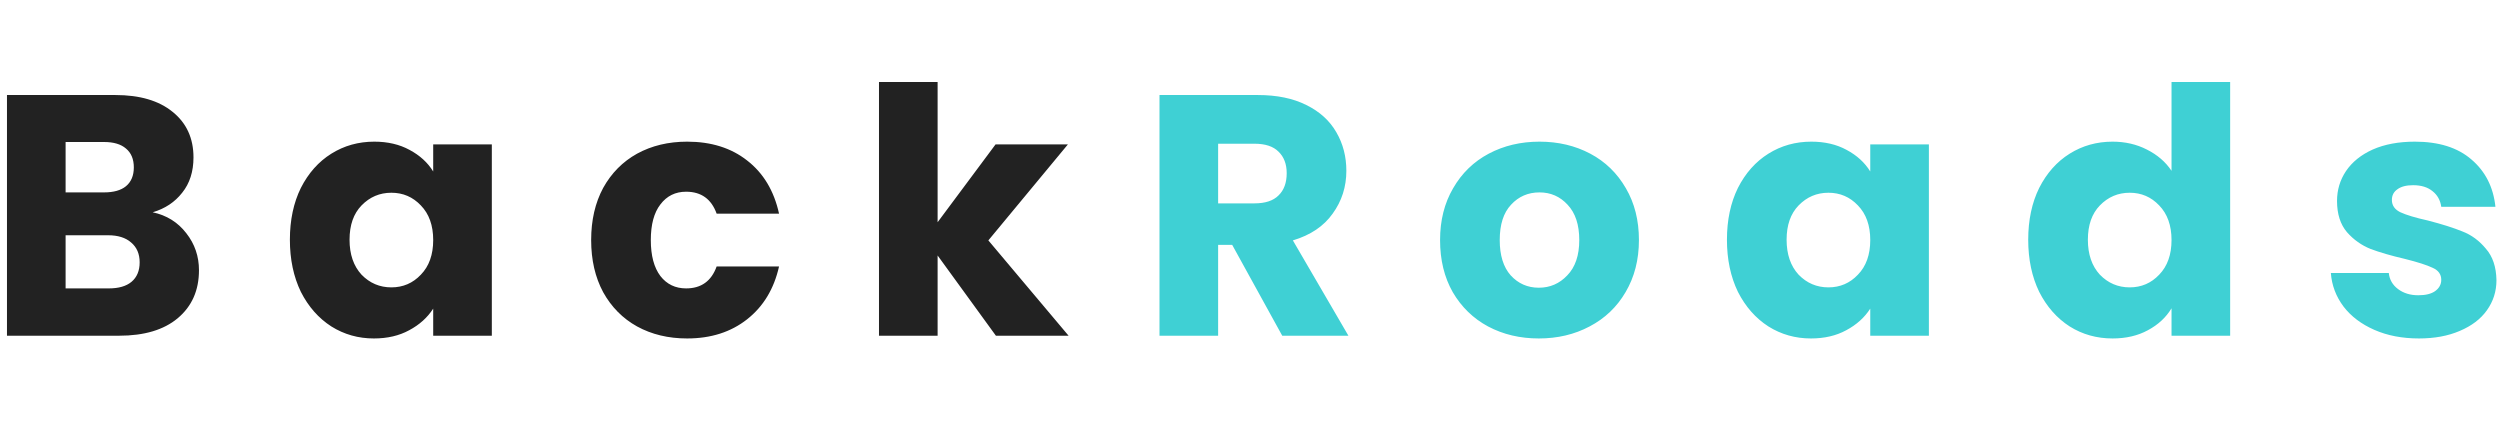
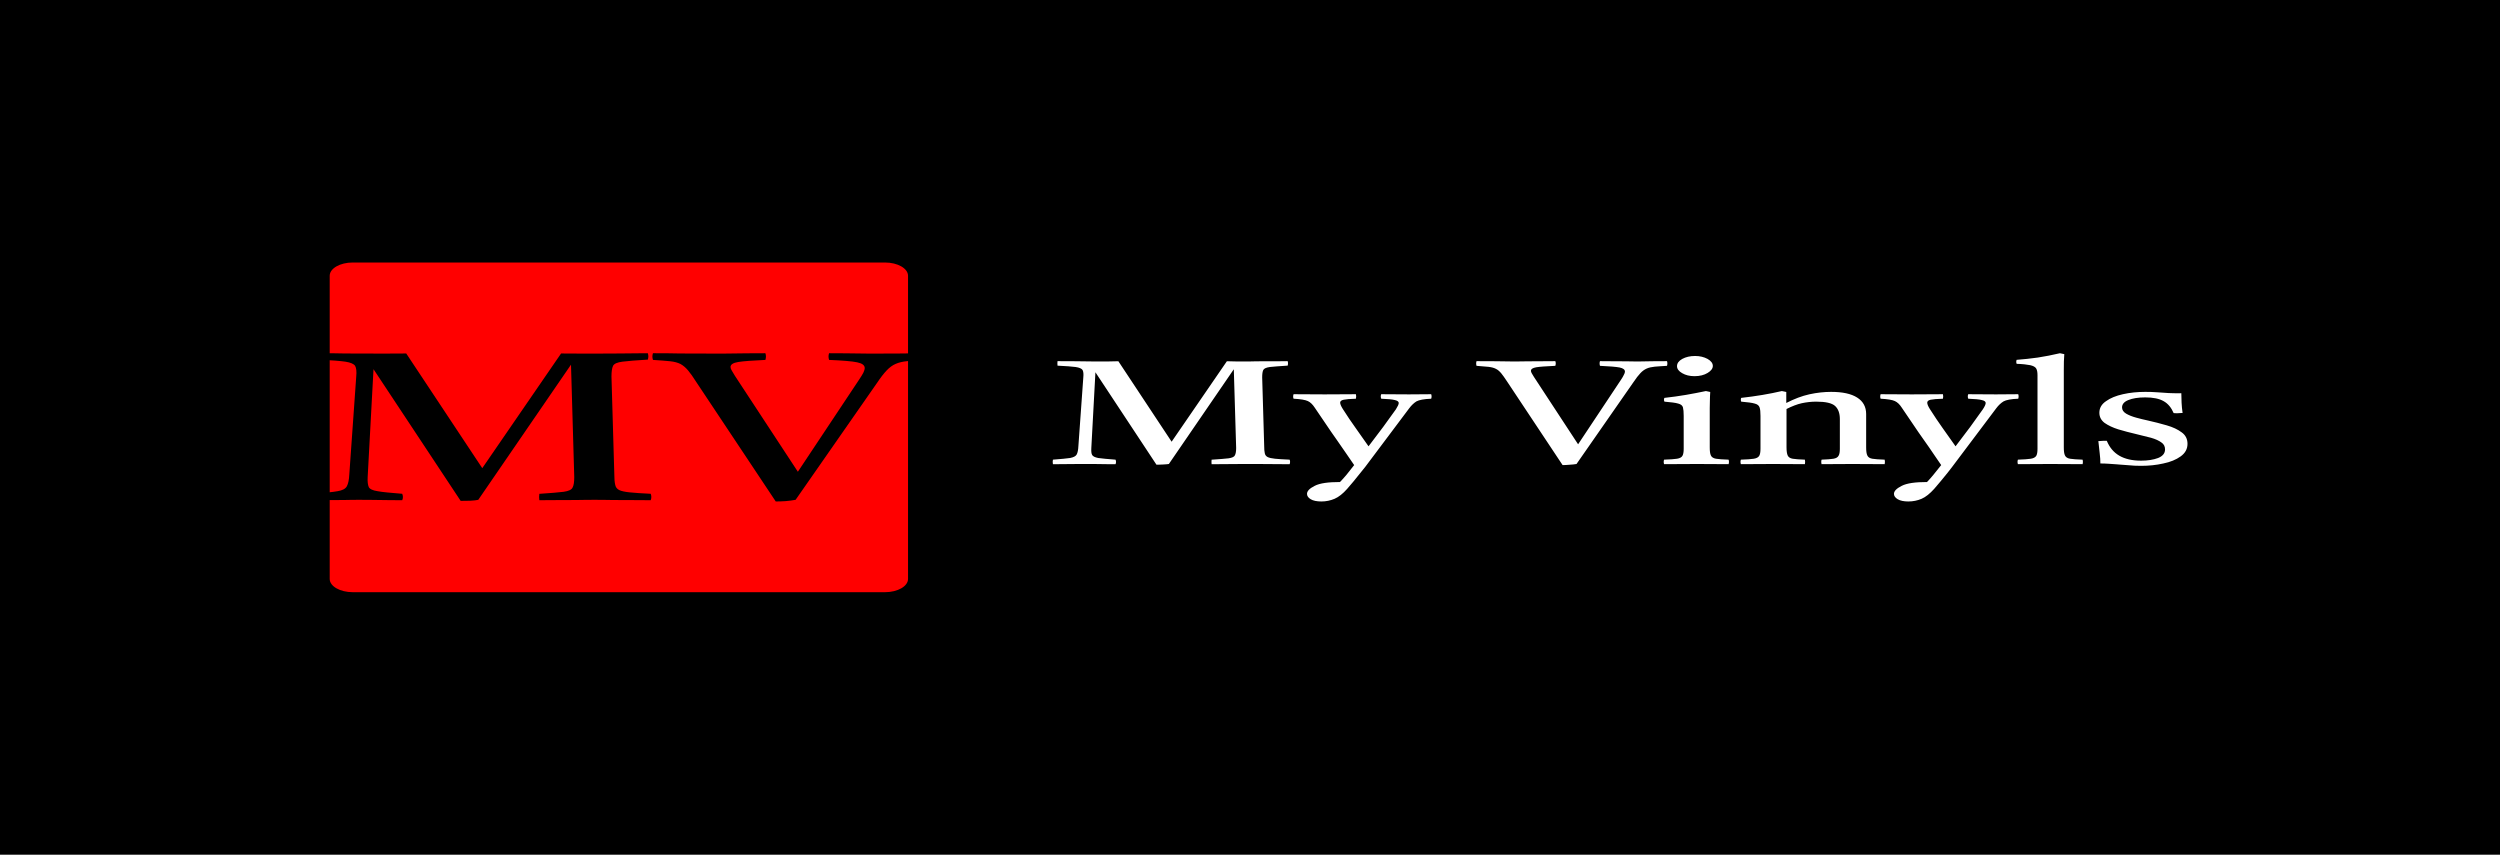
- <svg xmlns="http://www.w3.org/2000/svg" width="175" height="30" viewBox="0 0 175 19" fill="none">
-   <path d="M10.688 9.36C11.664 9.568 12.448 10.056 13.04 10.824C13.632 11.576 13.928 12.44 13.928 13.416C13.928 14.824 13.432 15.944 12.44 16.776C11.464 17.592 10.096 18 8.336 18H0.488V1.152H8.072C9.784 1.152 11.12 1.544 12.08 2.328C13.056 3.112 13.544 4.176 13.544 5.52C13.544 6.512 13.28 7.336 12.752 7.992C12.24 8.648 11.552 9.104 10.688 9.36ZM4.592 7.968H7.28C7.952 7.968 8.464 7.824 8.816 7.536C9.184 7.232 9.368 6.792 9.368 6.216C9.368 5.64 9.184 5.2 8.816 4.896C8.464 4.592 7.952 4.44 7.28 4.44H4.592V7.968ZM7.616 14.688C8.304 14.688 8.832 14.536 9.2 14.232C9.584 13.912 9.776 13.456 9.776 12.864C9.776 12.272 9.576 11.808 9.176 11.472C8.792 11.136 8.256 10.968 7.568 10.968H4.592V14.688H7.616ZM20.292 11.28C20.292 9.904 20.548 8.696 21.06 7.656C21.588 6.616 22.3 5.816 23.196 5.256C24.092 4.696 25.092 4.416 26.196 4.416C27.14 4.416 27.964 4.608 28.668 4.992C29.388 5.376 29.94 5.88 30.324 6.504V4.608H34.428V18H30.324V16.104C29.924 16.728 29.364 17.232 28.644 17.616C27.94 18 27.116 18.192 26.172 18.192C25.084 18.192 24.092 17.912 23.196 17.352C22.3 16.776 21.588 15.968 21.06 14.928C20.548 13.872 20.292 12.656 20.292 11.28ZM30.324 11.304C30.324 10.28 30.036 9.472 29.46 8.88C28.9 8.288 28.212 7.992 27.396 7.992C26.58 7.992 25.884 8.288 25.308 8.88C24.748 9.456 24.468 10.256 24.468 11.28C24.468 12.304 24.748 13.12 25.308 13.728C25.884 14.32 26.58 14.616 27.396 14.616C28.212 14.616 28.9 14.32 29.46 13.728C30.036 13.136 30.324 12.328 30.324 11.304ZM41.381 11.304C41.381 9.912 41.661 8.696 42.221 7.656C42.797 6.616 43.589 5.816 44.597 5.256C45.621 4.696 46.789 4.416 48.101 4.416C49.781 4.416 51.181 4.856 52.301 5.736C53.437 6.616 54.181 7.856 54.533 9.456H50.165C49.797 8.432 49.085 7.92 48.029 7.92C47.277 7.92 46.677 8.216 46.229 8.808C45.781 9.384 45.557 10.216 45.557 11.304C45.557 12.392 45.781 13.232 46.229 13.824C46.677 14.4 47.277 14.688 48.029 14.688C49.085 14.688 49.797 14.176 50.165 13.152H54.533C54.181 14.72 53.437 15.952 52.301 16.848C51.165 17.744 49.765 18.192 48.101 18.192C46.789 18.192 45.621 17.912 44.597 17.352C43.589 16.792 42.797 15.992 42.221 14.952C41.661 13.912 41.381 12.696 41.381 11.304ZM69.713 18L65.633 12.384V18H61.529V0.24H65.633V10.056L69.689 4.608H74.753L69.185 11.328L74.801 18H69.713Z" fill="#222222" />
-   <path d="M89.757 18L86.253 11.64H85.269V18H81.165V1.152H88.053C89.381 1.152 90.509 1.384 91.437 1.848C92.381 2.312 93.085 2.952 93.549 3.768C94.013 4.568 94.245 5.464 94.245 6.456C94.245 7.576 93.925 8.576 93.285 9.456C92.661 10.336 91.733 10.96 90.501 11.328L94.389 18H89.757ZM85.269 8.736H87.813C88.565 8.736 89.125 8.552 89.493 8.184C89.877 7.816 90.069 7.296 90.069 6.624C90.069 5.984 89.877 5.48 89.493 5.112C89.125 4.744 88.565 4.56 87.813 4.56H85.269V8.736ZM107.717 18.192C106.405 18.192 105.221 17.912 104.165 17.352C103.125 16.792 102.301 15.992 101.693 14.952C101.101 13.912 100.805 12.696 100.805 11.304C100.805 9.928 101.109 8.72 101.717 7.68C102.325 6.624 103.157 5.816 104.213 5.256C105.269 4.696 106.453 4.416 107.765 4.416C109.077 4.416 110.261 4.696 111.317 5.256C112.373 5.816 113.205 6.624 113.813 7.68C114.421 8.72 114.725 9.928 114.725 11.304C114.725 12.68 114.413 13.896 113.789 14.952C113.181 15.992 112.341 16.792 111.269 17.352C110.213 17.912 109.029 18.192 107.717 18.192ZM107.717 14.64C108.501 14.64 109.165 14.352 109.709 13.776C110.269 13.2 110.549 12.376 110.549 11.304C110.549 10.232 110.277 9.408 109.733 8.832C109.205 8.256 108.549 7.968 107.765 7.968C106.965 7.968 106.301 8.256 105.773 8.832C105.245 9.392 104.981 10.216 104.981 11.304C104.981 12.376 105.237 13.2 105.749 13.776C106.277 14.352 106.933 14.64 107.717 14.64ZM120.886 11.28C120.886 9.904 121.142 8.696 121.654 7.656C122.182 6.616 122.894 5.816 123.79 5.256C124.686 4.696 125.686 4.416 126.79 4.416C127.734 4.416 128.558 4.608 129.262 4.992C129.982 5.376 130.534 5.88 130.918 6.504V4.608H135.022V18H130.918V16.104C130.518 16.728 129.958 17.232 129.238 17.616C128.534 18 127.71 18.192 126.766 18.192C125.678 18.192 124.686 17.912 123.79 17.352C122.894 16.776 122.182 15.968 121.654 14.928C121.142 13.872 120.886 12.656 120.886 11.28ZM130.918 11.304C130.918 10.28 130.63 9.472 130.054 8.88C129.494 8.288 128.806 7.992 127.99 7.992C127.174 7.992 126.478 8.288 125.902 8.88C125.342 9.456 125.062 10.256 125.062 11.28C125.062 12.304 125.342 13.12 125.902 13.728C126.478 14.32 127.174 14.616 127.99 14.616C128.806 14.616 129.494 14.32 130.054 13.728C130.63 13.136 130.918 12.328 130.918 11.304ZM141.975 11.28C141.975 9.904 142.231 8.696 142.743 7.656C143.271 6.616 143.983 5.816 144.879 5.256C145.775 4.696 146.775 4.416 147.879 4.416C148.759 4.416 149.559 4.6 150.279 4.968C151.015 5.336 151.591 5.832 152.007 6.456V0.24H156.111V18H152.007V16.08C151.623 16.72 151.071 17.232 150.351 17.616C149.647 18 148.823 18.192 147.879 18.192C146.775 18.192 145.775 17.912 144.879 17.352C143.983 16.776 143.271 15.968 142.743 14.928C142.231 13.872 141.975 12.656 141.975 11.28ZM152.007 11.304C152.007 10.28 151.719 9.472 151.143 8.88C150.583 8.288 149.895 7.992 149.079 7.992C148.263 7.992 147.567 8.288 146.991 8.88C146.431 9.456 146.151 10.256 146.151 11.28C146.151 12.304 146.431 13.12 146.991 13.728C147.567 14.32 148.263 14.616 149.079 14.616C149.895 14.616 150.583 14.32 151.143 13.728C151.719 13.136 152.007 12.328 152.007 11.304ZM169.328 18.192C168.16 18.192 167.12 17.992 166.208 17.592C165.296 17.192 164.576 16.648 164.048 15.96C163.52 15.256 163.224 14.472 163.16 13.608H167.216C167.264 14.072 167.48 14.448 167.864 14.736C168.248 15.024 168.72 15.168 169.28 15.168C169.792 15.168 170.184 15.072 170.456 14.88C170.744 14.672 170.888 14.408 170.888 14.088C170.888 13.704 170.688 13.424 170.288 13.248C169.888 13.056 169.24 12.848 168.344 12.624C167.384 12.4 166.584 12.168 165.944 11.928C165.304 11.672 164.752 11.28 164.288 10.752C163.824 10.208 163.592 9.48 163.592 8.568C163.592 7.8 163.8 7.104 164.216 6.48C164.648 5.84 165.272 5.336 166.088 4.968C166.92 4.6 167.904 4.416 169.04 4.416C170.72 4.416 172.04 4.832 173 5.664C173.976 6.496 174.536 7.6 174.68 8.976H170.888C170.824 8.512 170.616 8.144 170.264 7.872C169.928 7.6 169.48 7.464 168.92 7.464C168.44 7.464 168.072 7.56 167.816 7.752C167.56 7.928 167.432 8.176 167.432 8.496C167.432 8.88 167.632 9.168 168.032 9.36C168.448 9.552 169.088 9.744 169.952 9.936C170.944 10.192 171.752 10.448 172.376 10.704C173 10.944 173.544 11.344 174.008 11.904C174.488 12.448 174.736 13.184 174.752 14.112C174.752 14.896 174.528 15.6 174.08 16.224C173.648 16.832 173.016 17.312 172.184 17.664C171.368 18.016 170.416 18.192 169.328 18.192Z" fill="#3FD0D4" />
+ <svg xmlns="http://www.w3.org/2000/svg" width="117px" height="40px" viewBox="0 0 117 40" version="1.1">
+   <g id="surface1">
+     <rect x="0" y="0" width="117" height="40" style="fill:rgb(0%,0%,0%);fill-opacity:1;stroke:none;" />
+     <path style=" stroke:none;fill-rule:nonzero;fill:rgb(100%,0%,0%);fill-opacity:1;" d="M 16.512 12.285 L 41.414 12.285 C 42.012 12.285 42.496 12.562 42.496 12.906 L 42.496 27.094 C 42.496 27.438 42.012 27.715 41.414 27.715 L 16.512 27.715 C 15.914 27.715 15.43 27.438 15.43 27.094 L 15.43 12.906 C 15.43 12.562 15.914 12.285 16.512 12.285 Z M 16.512 12.285 " />
+     <path style=" stroke:none;fill-rule:nonzero;fill:rgb(0%,0%,0%);fill-opacity:1;" d="M 19.012 16.543 L 22.57 21.91 L 26.258 16.543 C 26.496 16.547 26.75 16.547 27.016 16.547 C 27.277 16.547 27.504 16.547 27.688 16.547 C 27.773 16.547 27.945 16.547 28.191 16.547 C 28.438 16.543 28.711 16.543 29 16.543 C 29.293 16.543 29.562 16.535 29.809 16.535 C 30.059 16.531 30.223 16.531 30.316 16.531 C 30.352 16.629 30.352 16.73 30.316 16.832 L 30.281 16.832 C 29.754 16.863 29.371 16.895 29.129 16.926 C 28.891 16.957 28.742 17.02 28.691 17.121 C 28.641 17.223 28.617 17.391 28.617 17.621 L 28.75 22.199 C 28.75 22.402 28.762 22.559 28.789 22.676 C 28.809 22.797 28.871 22.879 28.977 22.934 C 29.078 22.984 29.246 23.02 29.473 23.043 C 29.703 23.066 30.031 23.09 30.453 23.109 C 30.492 23.207 30.492 23.309 30.453 23.41 C 30.363 23.41 30.191 23.41 29.949 23.406 C 29.703 23.406 29.43 23.402 29.137 23.402 C 28.844 23.402 28.578 23.402 28.332 23.395 C 28.082 23.395 27.914 23.391 27.82 23.391 C 27.73 23.391 27.566 23.395 27.324 23.395 C 27.082 23.402 26.82 23.402 26.531 23.402 C 26.242 23.402 25.98 23.406 25.738 23.406 C 25.5 23.41 25.332 23.41 25.242 23.41 C 25.227 23.312 25.227 23.215 25.242 23.109 L 25.273 23.109 C 25.781 23.074 26.148 23.047 26.379 23.016 C 26.605 22.984 26.75 22.922 26.797 22.816 C 26.852 22.719 26.875 22.551 26.875 22.324 L 26.723 17.066 L 22.383 23.391 C 22.305 23.41 22.18 23.426 22.008 23.434 C 21.836 23.438 21.688 23.441 21.559 23.441 L 17.48 17.277 L 17.207 22.324 C 17.195 22.543 17.215 22.691 17.258 22.793 C 17.301 22.887 17.441 22.953 17.672 22.988 C 17.898 23.031 18.285 23.066 18.824 23.109 C 18.867 23.215 18.867 23.312 18.824 23.41 C 18.711 23.41 18.512 23.41 18.23 23.406 C 17.949 23.406 17.668 23.402 17.387 23.395 C 17.105 23.395 16.902 23.391 16.777 23.391 C 16.707 23.391 16.574 23.395 16.371 23.395 C 16.172 23.402 15.953 23.402 15.707 23.402 C 15.469 23.402 15.246 23.406 15.047 23.406 C 14.844 23.41 14.711 23.41 14.641 23.41 C 14.621 23.309 14.621 23.207 14.641 23.109 C 15.18 23.066 15.566 23.031 15.797 22.988 C 16.023 22.953 16.172 22.875 16.234 22.754 C 16.297 22.637 16.336 22.453 16.348 22.199 L 16.672 17.621 C 16.695 17.391 16.676 17.223 16.621 17.125 C 16.562 17.031 16.41 16.965 16.164 16.926 C 15.918 16.891 15.516 16.859 14.953 16.832 C 14.941 16.73 14.941 16.629 14.953 16.531 C 15.344 16.531 15.746 16.531 16.156 16.543 C 16.57 16.547 17.027 16.547 17.535 16.547 C 17.703 16.547 17.934 16.547 18.223 16.547 C 18.508 16.547 18.773 16.547 19.012 16.543 Z M 36.305 23.469 L 32.586 17.879 C 32.438 17.645 32.312 17.465 32.199 17.332 C 32.09 17.203 31.973 17.105 31.848 17.035 C 31.723 16.973 31.559 16.926 31.359 16.906 C 31.156 16.887 30.891 16.863 30.559 16.844 C 30.523 16.738 30.523 16.637 30.559 16.531 C 30.957 16.531 31.383 16.531 31.824 16.543 C 32.266 16.547 32.691 16.547 33.105 16.547 C 33.355 16.547 33.645 16.547 33.973 16.547 C 34.301 16.543 34.629 16.535 34.953 16.535 C 35.281 16.531 35.57 16.531 35.82 16.531 C 35.855 16.629 35.855 16.734 35.82 16.844 C 35.215 16.871 34.793 16.902 34.551 16.941 C 34.309 16.98 34.188 17.059 34.188 17.176 C 34.188 17.223 34.207 17.281 34.25 17.348 C 34.289 17.418 34.336 17.496 34.395 17.59 L 37.34 22.078 L 40.207 17.766 C 40.293 17.641 40.355 17.535 40.402 17.449 C 40.445 17.359 40.469 17.285 40.469 17.223 C 40.469 17.094 40.348 17.004 40.117 16.957 C 39.879 16.906 39.441 16.871 38.801 16.844 C 38.766 16.734 38.766 16.629 38.801 16.531 C 38.969 16.531 39.223 16.531 39.559 16.535 C 39.891 16.535 40.223 16.543 40.555 16.547 C 40.887 16.547 41.137 16.547 41.309 16.547 C 41.68 16.547 42.008 16.547 42.301 16.543 C 42.594 16.531 42.918 16.531 43.273 16.531 C 43.309 16.637 43.309 16.738 43.273 16.844 C 42.941 16.863 42.668 16.879 42.457 16.902 C 42.242 16.922 42.062 16.965 41.914 17.031 C 41.766 17.094 41.625 17.199 41.492 17.34 C 41.359 17.48 41.207 17.676 41.035 17.934 L 37.234 23.391 C 37.094 23.418 36.938 23.438 36.762 23.453 C 36.582 23.465 36.43 23.469 36.305 23.469 Z M 36.305 23.469 " />
+     <path style=" stroke:none;fill-rule:nonzero;fill:rgb(100%,100%,100%);fill-opacity:1;" d="M 52.34 16.906 L 54.832 20.672 L 57.418 16.906 C 57.582 16.91 57.762 16.918 57.945 16.918 C 58.133 16.918 58.289 16.918 58.418 16.918 C 58.48 16.918 58.598 16.91 58.773 16.91 C 58.945 16.91 59.133 16.906 59.34 16.906 C 59.543 16.906 59.734 16.906 59.906 16.906 C 60.078 16.902 60.199 16.902 60.262 16.902 C 60.285 16.969 60.285 17.043 60.262 17.113 L 60.238 17.113 C 59.867 17.137 59.598 17.156 59.43 17.176 C 59.262 17.199 59.156 17.246 59.121 17.316 C 59.086 17.387 59.07 17.504 59.07 17.66 L 59.164 20.871 C 59.164 21.016 59.172 21.125 59.191 21.207 C 59.207 21.293 59.25 21.348 59.32 21.387 C 59.395 21.426 59.512 21.453 59.672 21.469 C 59.832 21.484 60.062 21.5 60.355 21.512 C 60.383 21.578 60.383 21.652 60.355 21.723 C 60.293 21.723 60.176 21.723 60 21.723 C 59.828 21.719 59.641 21.719 59.434 21.719 C 59.23 21.719 59.043 21.719 58.867 21.715 C 58.695 21.715 58.574 21.715 58.512 21.715 C 58.449 21.715 58.332 21.715 58.164 21.715 C 57.992 21.719 57.809 21.719 57.605 21.719 C 57.406 21.719 57.223 21.719 57.055 21.723 C 56.883 21.723 56.77 21.723 56.703 21.723 C 56.695 21.656 56.695 21.582 56.703 21.512 L 56.73 21.512 C 57.082 21.488 57.34 21.469 57.5 21.449 C 57.66 21.426 57.762 21.379 57.793 21.309 C 57.832 21.238 57.852 21.121 57.852 20.965 L 57.742 17.281 L 54.703 21.715 C 54.645 21.723 54.555 21.734 54.438 21.738 C 54.316 21.746 54.211 21.746 54.121 21.746 L 51.266 17.422 L 51.074 20.965 C 51.066 21.113 51.074 21.223 51.109 21.285 C 51.141 21.355 51.238 21.402 51.395 21.434 C 51.559 21.457 51.828 21.484 52.207 21.512 C 52.238 21.582 52.238 21.656 52.207 21.723 C 52.125 21.723 51.988 21.723 51.789 21.723 C 51.594 21.719 51.395 21.719 51.199 21.715 C 51.004 21.715 50.859 21.715 50.77 21.715 C 50.723 21.715 50.629 21.715 50.488 21.715 C 50.348 21.719 50.191 21.719 50.023 21.719 C 49.852 21.719 49.699 21.719 49.559 21.723 C 49.418 21.723 49.324 21.723 49.277 21.723 C 49.262 21.652 49.262 21.578 49.277 21.512 C 49.656 21.484 49.922 21.457 50.082 21.434 C 50.246 21.402 50.348 21.348 50.391 21.266 C 50.434 21.184 50.461 21.051 50.469 20.871 L 50.699 17.66 C 50.715 17.504 50.703 17.391 50.664 17.316 C 50.621 17.25 50.516 17.203 50.34 17.176 C 50.168 17.156 49.887 17.129 49.492 17.113 C 49.484 17.043 49.484 16.969 49.492 16.902 C 49.766 16.902 50.047 16.902 50.336 16.906 C 50.625 16.91 50.945 16.918 51.301 16.918 C 51.422 16.918 51.582 16.918 51.781 16.918 C 51.984 16.918 52.168 16.91 52.34 16.906 Z M 61.844 23.469 C 61.625 23.469 61.457 23.434 61.34 23.363 C 61.223 23.293 61.168 23.207 61.168 23.113 C 61.168 22.984 61.285 22.859 61.527 22.738 C 61.766 22.613 62.16 22.559 62.711 22.559 C 62.812 22.453 62.918 22.34 63.02 22.215 C 63.117 22.094 63.238 21.941 63.375 21.766 C 63.285 21.637 63.172 21.473 63.035 21.27 C 62.898 21.066 62.742 20.844 62.57 20.598 C 62.398 20.355 62.223 20.105 62.047 19.84 C 61.867 19.574 61.695 19.316 61.527 19.074 C 61.43 18.926 61.324 18.824 61.207 18.77 C 61.09 18.715 60.867 18.676 60.539 18.66 C 60.512 18.594 60.512 18.527 60.539 18.449 C 60.773 18.449 61.008 18.449 61.25 18.453 C 61.492 18.457 61.742 18.457 61.996 18.457 C 62.23 18.457 62.484 18.457 62.758 18.453 C 63.031 18.449 63.262 18.449 63.457 18.449 C 63.473 18.516 63.473 18.59 63.457 18.66 C 63.184 18.668 62.996 18.684 62.887 18.707 C 62.773 18.73 62.719 18.777 62.719 18.844 C 62.719 18.91 62.762 19.012 62.844 19.141 C 63.051 19.469 63.254 19.766 63.453 20.043 C 63.648 20.316 63.848 20.598 64.047 20.887 C 64.305 20.551 64.531 20.25 64.73 19.984 C 64.926 19.719 65.125 19.441 65.328 19.156 C 65.414 19.02 65.461 18.922 65.461 18.859 C 65.461 18.797 65.398 18.75 65.281 18.723 C 65.16 18.691 64.945 18.672 64.641 18.66 C 64.613 18.59 64.613 18.516 64.641 18.449 C 64.84 18.449 65.047 18.449 65.262 18.453 C 65.473 18.457 65.699 18.457 65.941 18.457 C 66.102 18.457 66.277 18.457 66.469 18.453 C 66.656 18.449 66.824 18.449 66.98 18.449 C 67.004 18.516 67.004 18.59 66.98 18.66 C 66.641 18.672 66.41 18.719 66.289 18.785 C 66.172 18.859 66.059 18.965 65.953 19.105 L 63.895 21.848 C 63.852 21.902 63.781 21.996 63.672 22.125 C 63.57 22.254 63.461 22.391 63.344 22.531 C 63.227 22.672 63.129 22.785 63.047 22.879 C 62.848 23.105 62.648 23.262 62.457 23.344 C 62.262 23.426 62.059 23.469 61.844 23.469 Z M 73.129 21.766 L 70.527 17.848 C 70.418 17.684 70.332 17.559 70.254 17.465 C 70.176 17.375 70.094 17.301 70.008 17.262 C 69.918 17.215 69.805 17.184 69.66 17.168 C 69.52 17.152 69.336 17.137 69.102 17.121 C 69.078 17.047 69.078 16.973 69.102 16.902 C 69.383 16.902 69.676 16.902 69.988 16.906 C 70.297 16.91 70.598 16.918 70.887 16.918 C 71.062 16.918 71.266 16.91 71.496 16.91 C 71.727 16.91 71.953 16.906 72.184 16.906 C 72.41 16.902 72.617 16.902 72.789 16.902 C 72.816 16.969 72.816 17.043 72.789 17.121 C 72.363 17.141 72.066 17.16 71.898 17.188 C 71.73 17.219 71.648 17.27 71.648 17.355 C 71.648 17.387 71.66 17.426 71.688 17.473 C 71.719 17.52 71.75 17.578 71.789 17.641 L 73.855 20.793 L 75.867 17.766 C 75.926 17.676 75.969 17.605 75.996 17.543 C 76.031 17.48 76.047 17.434 76.047 17.391 C 76.047 17.297 75.965 17.234 75.801 17.199 C 75.637 17.168 75.328 17.141 74.879 17.121 C 74.855 17.043 74.855 16.969 74.879 16.902 C 75 16.902 75.176 16.902 75.41 16.906 C 75.645 16.906 75.875 16.91 76.109 16.91 C 76.344 16.91 76.516 16.918 76.637 16.918 C 76.895 16.918 77.125 16.91 77.332 16.906 C 77.539 16.902 77.766 16.902 78.016 16.902 C 78.039 16.973 78.039 17.047 78.016 17.121 C 77.781 17.137 77.59 17.145 77.441 17.16 C 77.293 17.176 77.164 17.203 77.062 17.25 C 76.957 17.297 76.855 17.371 76.766 17.469 C 76.676 17.566 76.566 17.703 76.445 17.887 L 73.781 21.715 C 73.684 21.73 73.574 21.746 73.449 21.75 C 73.324 21.762 73.219 21.766 73.129 21.766 Z M 80.898 21.723 C 80.672 21.723 80.438 21.723 80.195 21.719 C 79.953 21.715 79.691 21.715 79.414 21.715 C 79.156 21.715 78.898 21.715 78.637 21.719 C 78.375 21.723 78.125 21.723 77.879 21.723 C 77.855 21.652 77.855 21.578 77.879 21.512 C 78.156 21.504 78.355 21.488 78.484 21.469 C 78.613 21.449 78.699 21.402 78.738 21.332 C 78.777 21.266 78.797 21.156 78.797 21.004 L 78.797 19.465 C 78.797 19.285 78.785 19.152 78.762 19.066 C 78.738 18.98 78.664 18.918 78.539 18.887 C 78.414 18.848 78.199 18.824 77.895 18.797 C 77.867 18.734 77.867 18.672 77.895 18.621 C 78.246 18.582 78.586 18.535 78.906 18.48 C 79.227 18.426 79.535 18.363 79.836 18.301 L 80.039 18.344 C 80.031 18.484 80.023 18.621 80.023 18.738 C 80.016 18.863 80.016 18.984 80.016 19.094 L 80.016 20.934 C 80.016 21.113 80.031 21.238 80.07 21.316 C 80.105 21.395 80.188 21.449 80.309 21.469 C 80.434 21.488 80.629 21.504 80.898 21.512 C 80.922 21.578 80.922 21.652 80.898 21.723 Z M 78.484 17.137 C 78.484 17 78.566 16.891 78.73 16.797 C 78.898 16.707 79.094 16.66 79.332 16.66 C 79.551 16.66 79.746 16.707 79.914 16.797 C 80.078 16.891 80.16 17 80.16 17.125 C 80.16 17.246 80.078 17.355 79.918 17.453 C 79.758 17.551 79.551 17.605 79.305 17.605 C 79.078 17.605 78.887 17.559 78.727 17.465 C 78.566 17.375 78.484 17.262 78.484 17.137 Z M 85.25 21.723 C 85.23 21.652 85.23 21.578 85.25 21.512 C 85.5 21.504 85.684 21.488 85.805 21.469 C 85.926 21.449 86.004 21.402 86.043 21.332 C 86.086 21.266 86.105 21.156 86.105 21.004 L 86.105 19.613 C 86.105 19.34 86.031 19.137 85.883 19 C 85.734 18.863 85.438 18.797 84.996 18.797 C 84.766 18.797 84.539 18.824 84.32 18.871 C 84.105 18.918 83.867 19.012 83.609 19.141 L 83.609 20.934 C 83.609 21.113 83.629 21.238 83.664 21.316 C 83.699 21.395 83.777 21.449 83.898 21.469 C 84.02 21.488 84.207 21.504 84.469 21.512 C 84.484 21.578 84.484 21.652 84.469 21.723 C 84.238 21.723 84.004 21.723 83.762 21.719 C 83.516 21.715 83.254 21.715 82.973 21.715 C 82.711 21.715 82.457 21.715 82.211 21.719 C 81.961 21.723 81.715 21.723 81.473 21.723 C 81.449 21.652 81.449 21.578 81.473 21.512 C 81.75 21.504 81.949 21.488 82.078 21.469 C 82.207 21.449 82.289 21.402 82.332 21.332 C 82.371 21.266 82.391 21.156 82.391 21.004 L 82.391 19.465 C 82.391 19.285 82.379 19.152 82.348 19.066 C 82.32 18.98 82.246 18.918 82.121 18.887 C 81.996 18.848 81.785 18.824 81.488 18.797 C 81.465 18.734 81.465 18.672 81.488 18.621 C 82.18 18.543 82.812 18.438 83.391 18.301 L 83.598 18.344 L 83.598 18.859 C 83.969 18.668 84.328 18.531 84.68 18.453 C 85.035 18.375 85.375 18.34 85.695 18.34 C 86.227 18.34 86.633 18.426 86.914 18.605 C 87.195 18.781 87.336 19.043 87.336 19.375 L 87.336 20.934 C 87.336 21.113 87.352 21.238 87.391 21.316 C 87.426 21.395 87.504 21.449 87.625 21.469 C 87.746 21.488 87.938 21.504 88.203 21.512 C 88.219 21.578 88.219 21.652 88.203 21.723 C 87.965 21.723 87.73 21.723 87.5 21.719 C 87.27 21.715 87.004 21.715 86.699 21.715 C 86.398 21.715 86.137 21.715 85.918 21.719 C 85.699 21.723 85.477 21.723 85.25 21.723 Z M 89.312 23.469 C 89.098 23.469 88.93 23.434 88.812 23.363 C 88.695 23.293 88.637 23.207 88.637 23.113 C 88.637 22.984 88.758 22.859 89 22.738 C 89.242 22.613 89.637 22.559 90.184 22.559 C 90.285 22.453 90.387 22.34 90.488 22.215 C 90.59 22.094 90.707 21.941 90.848 21.766 C 90.758 21.637 90.645 21.473 90.508 21.27 C 90.371 21.066 90.219 20.844 90.043 20.598 C 89.871 20.355 89.695 20.105 89.52 19.84 C 89.344 19.574 89.168 19.316 89 19.074 C 88.906 18.926 88.797 18.824 88.68 18.77 C 88.566 18.715 88.34 18.676 88.012 18.66 C 87.988 18.594 87.988 18.527 88.012 18.449 C 88.242 18.449 88.48 18.449 88.723 18.453 C 88.965 18.457 89.211 18.457 89.473 18.457 C 89.703 18.457 89.957 18.457 90.227 18.453 C 90.504 18.449 90.738 18.449 90.93 18.449 C 90.945 18.516 90.945 18.59 90.93 18.66 C 90.656 18.668 90.465 18.684 90.355 18.707 C 90.25 18.73 90.195 18.777 90.195 18.844 C 90.195 18.91 90.234 19.012 90.316 19.141 C 90.523 19.469 90.727 19.766 90.922 20.043 C 91.121 20.316 91.32 20.598 91.52 20.887 C 91.777 20.551 92.004 20.25 92.203 19.984 C 92.398 19.719 92.598 19.441 92.797 19.156 C 92.887 19.02 92.93 18.922 92.93 18.859 C 92.93 18.797 92.871 18.75 92.75 18.723 C 92.633 18.691 92.418 18.672 92.113 18.66 C 92.086 18.59 92.086 18.516 92.113 18.449 C 92.312 18.449 92.52 18.449 92.734 18.453 C 92.945 18.457 93.172 18.457 93.414 18.457 C 93.574 18.457 93.75 18.457 93.938 18.453 C 94.129 18.449 94.301 18.449 94.453 18.449 C 94.477 18.516 94.477 18.59 94.453 18.66 C 94.113 18.672 93.883 18.719 93.766 18.785 C 93.645 18.859 93.531 18.965 93.426 19.105 L 91.363 21.848 C 91.324 21.902 91.254 21.996 91.148 22.125 C 91.043 22.254 90.93 22.391 90.816 22.531 C 90.699 22.672 90.598 22.785 90.52 22.879 C 90.316 23.105 90.121 23.262 89.93 23.344 C 89.738 23.426 89.531 23.469 89.312 23.469 Z M 97.465 21.723 C 97.234 21.723 96.996 21.723 96.754 21.719 C 96.516 21.715 96.246 21.715 95.945 21.715 C 95.648 21.715 95.383 21.715 95.152 21.719 C 94.918 21.723 94.68 21.723 94.438 21.723 C 94.414 21.652 94.414 21.578 94.438 21.512 C 94.711 21.504 94.914 21.488 95.043 21.469 C 95.168 21.449 95.254 21.402 95.297 21.332 C 95.336 21.266 95.355 21.156 95.355 21.004 L 95.355 17.562 C 95.355 17.418 95.336 17.312 95.289 17.238 C 95.246 17.172 95.152 17.121 95.012 17.09 C 94.871 17.062 94.66 17.035 94.379 17.027 C 94.355 16.965 94.355 16.902 94.379 16.84 C 94.699 16.816 95.031 16.781 95.367 16.734 C 95.703 16.684 96.051 16.613 96.406 16.531 L 96.609 16.574 C 96.602 16.672 96.594 16.785 96.59 16.918 C 96.586 17.043 96.586 17.184 96.586 17.332 L 96.586 20.934 C 96.586 21.113 96.602 21.238 96.641 21.316 C 96.676 21.395 96.758 21.449 96.879 21.469 C 97.004 21.488 97.203 21.504 97.465 21.512 C 97.484 21.578 97.484 21.652 97.465 21.723 Z M 98.598 20.629 C 98.723 20.934 98.914 21.168 99.18 21.324 C 99.445 21.48 99.785 21.559 100.203 21.559 C 100.52 21.559 100.781 21.516 101 21.434 C 101.215 21.348 101.324 21.215 101.324 21.031 C 101.324 20.895 101.27 20.781 101.148 20.703 C 101.035 20.621 100.875 20.547 100.668 20.488 C 100.465 20.434 100.23 20.375 99.977 20.316 C 99.676 20.246 99.398 20.172 99.137 20.094 C 98.875 20.012 98.664 19.91 98.496 19.793 C 98.332 19.668 98.25 19.512 98.25 19.316 C 98.25 19.098 98.352 18.918 98.559 18.777 C 98.762 18.629 99.031 18.52 99.352 18.449 C 99.68 18.375 100.027 18.34 100.398 18.34 C 100.582 18.34 100.766 18.344 100.953 18.359 C 101.137 18.371 101.238 18.379 101.254 18.379 C 101.414 18.391 101.562 18.402 101.703 18.402 C 101.836 18.406 101.906 18.406 101.914 18.406 C 101.922 18.406 101.941 18.406 101.969 18.406 C 102 18.406 102.039 18.402 102.086 18.402 C 102.086 18.547 102.09 18.691 102.098 18.844 C 102.105 18.996 102.121 19.156 102.145 19.328 C 102.137 19.328 102.121 19.328 102.098 19.328 C 102.023 19.332 101.957 19.332 101.898 19.34 C 101.836 19.34 101.781 19.34 101.727 19.332 C 101.617 19.078 101.465 18.891 101.262 18.777 C 101.055 18.656 100.766 18.598 100.398 18.598 C 100.066 18.598 99.805 18.641 99.605 18.723 C 99.41 18.801 99.312 18.918 99.312 19.066 C 99.312 19.184 99.375 19.281 99.504 19.359 C 99.633 19.434 99.789 19.496 99.977 19.547 C 100.16 19.598 100.34 19.641 100.504 19.676 C 100.82 19.746 101.117 19.824 101.402 19.906 C 101.688 19.988 101.922 20.098 102.102 20.234 C 102.285 20.363 102.375 20.547 102.375 20.77 C 102.375 21.012 102.27 21.203 102.055 21.359 C 101.844 21.512 101.57 21.625 101.242 21.691 C 100.914 21.766 100.566 21.801 100.203 21.801 C 99.996 21.801 99.789 21.793 99.582 21.77 C 99.375 21.754 99.266 21.746 99.25 21.746 C 99.234 21.746 99.168 21.738 99.055 21.73 C 98.934 21.723 98.809 21.715 98.668 21.703 C 98.527 21.691 98.402 21.691 98.297 21.691 C 98.297 21.547 98.289 21.391 98.266 21.215 C 98.25 21.043 98.227 20.848 98.203 20.641 C 98.219 20.641 98.238 20.641 98.262 20.641 C 98.336 20.637 98.398 20.629 98.449 20.629 C 98.504 20.625 98.551 20.625 98.598 20.629 Z M 98.598 20.629 " />
+   </g>
</svg>
